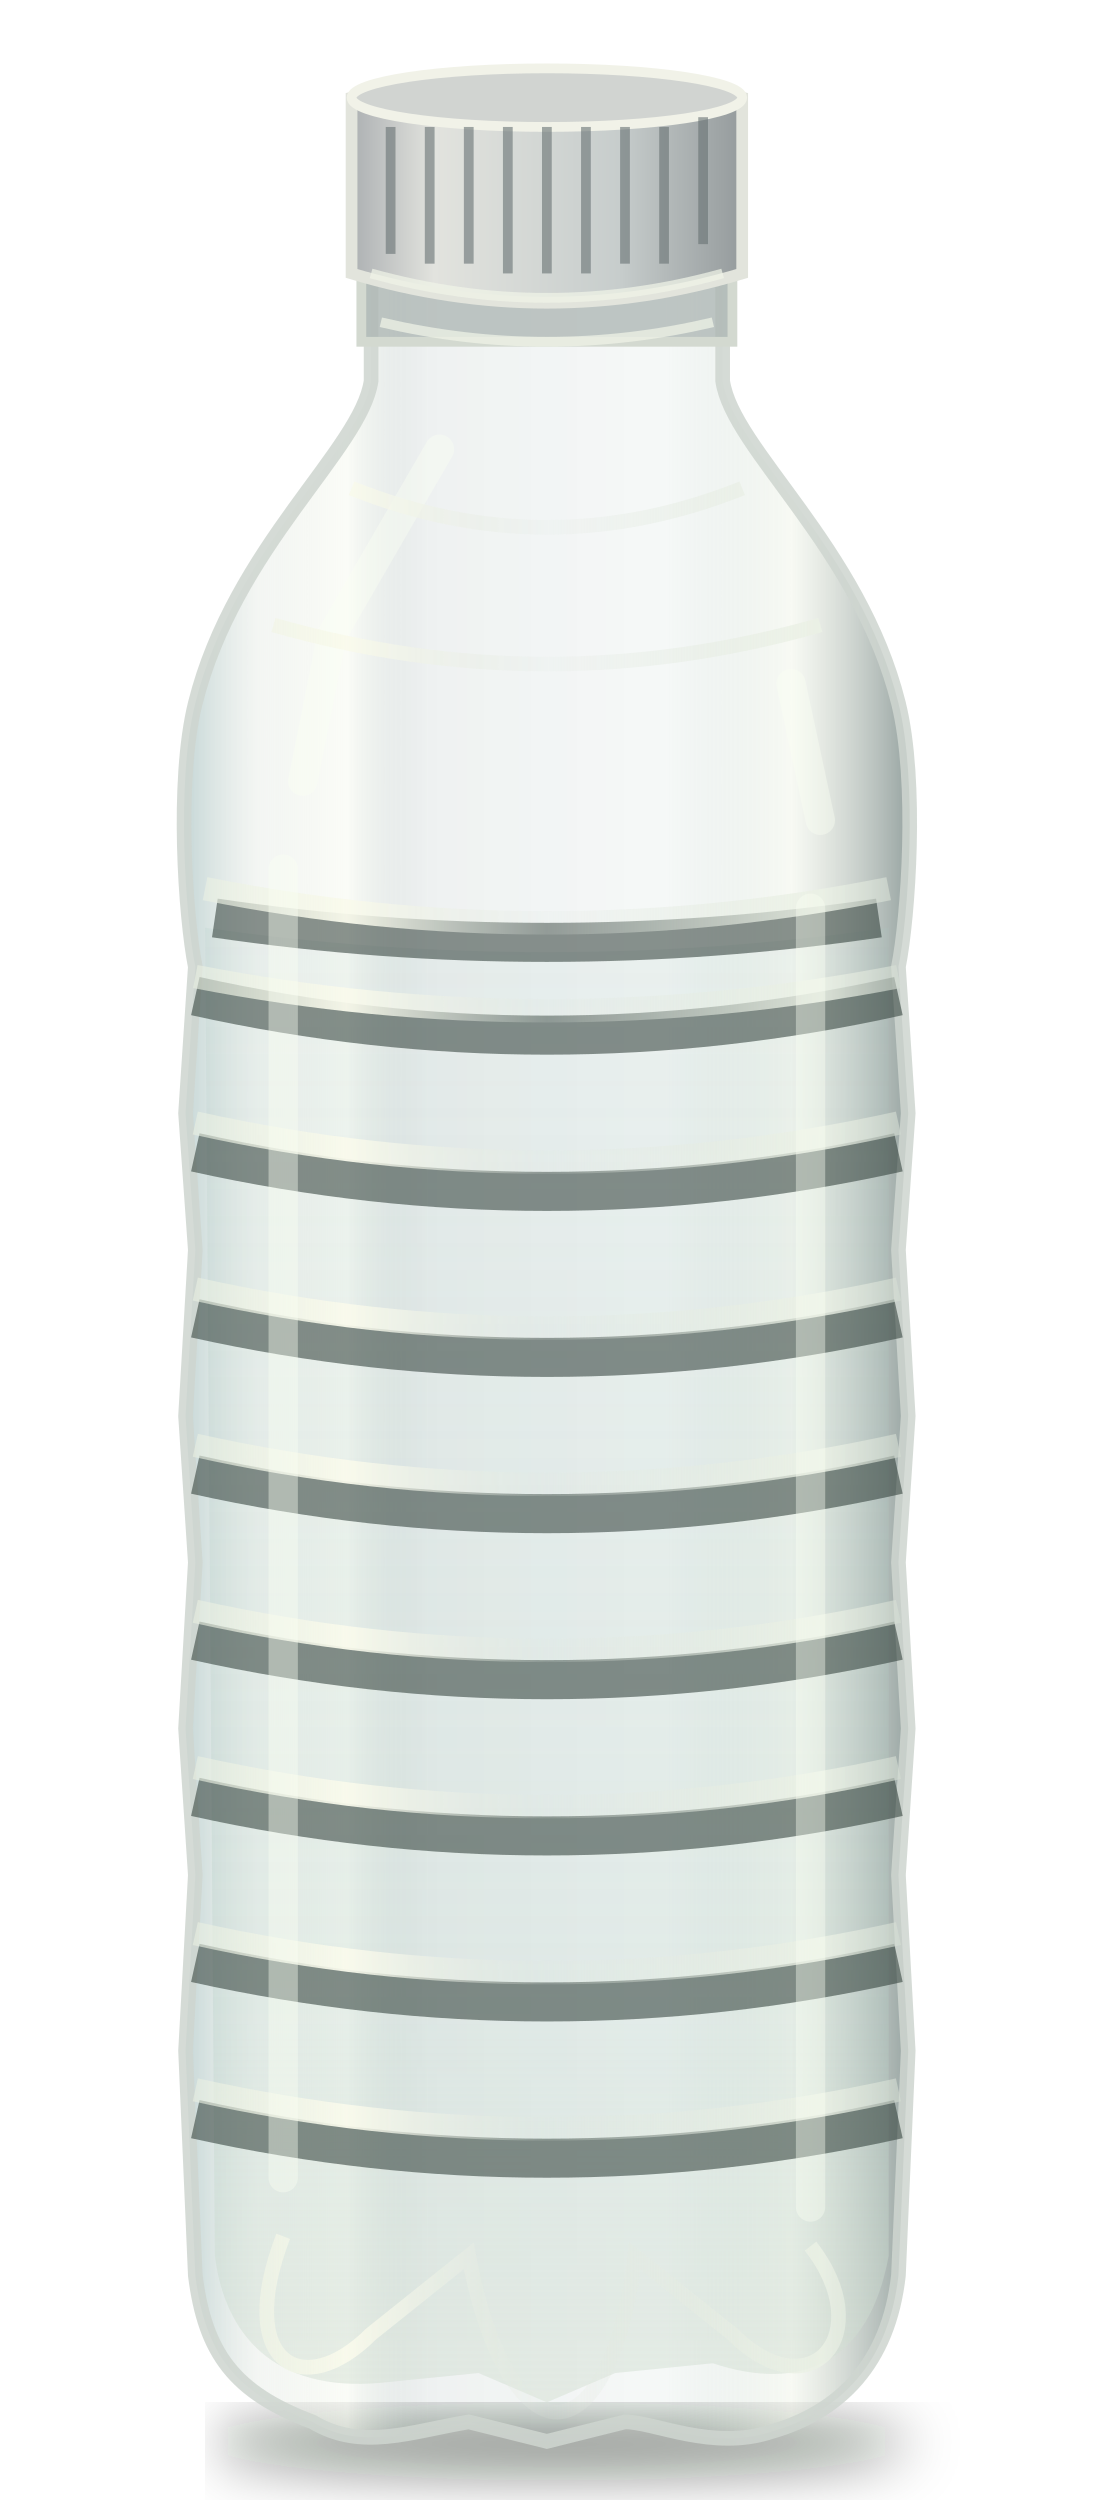
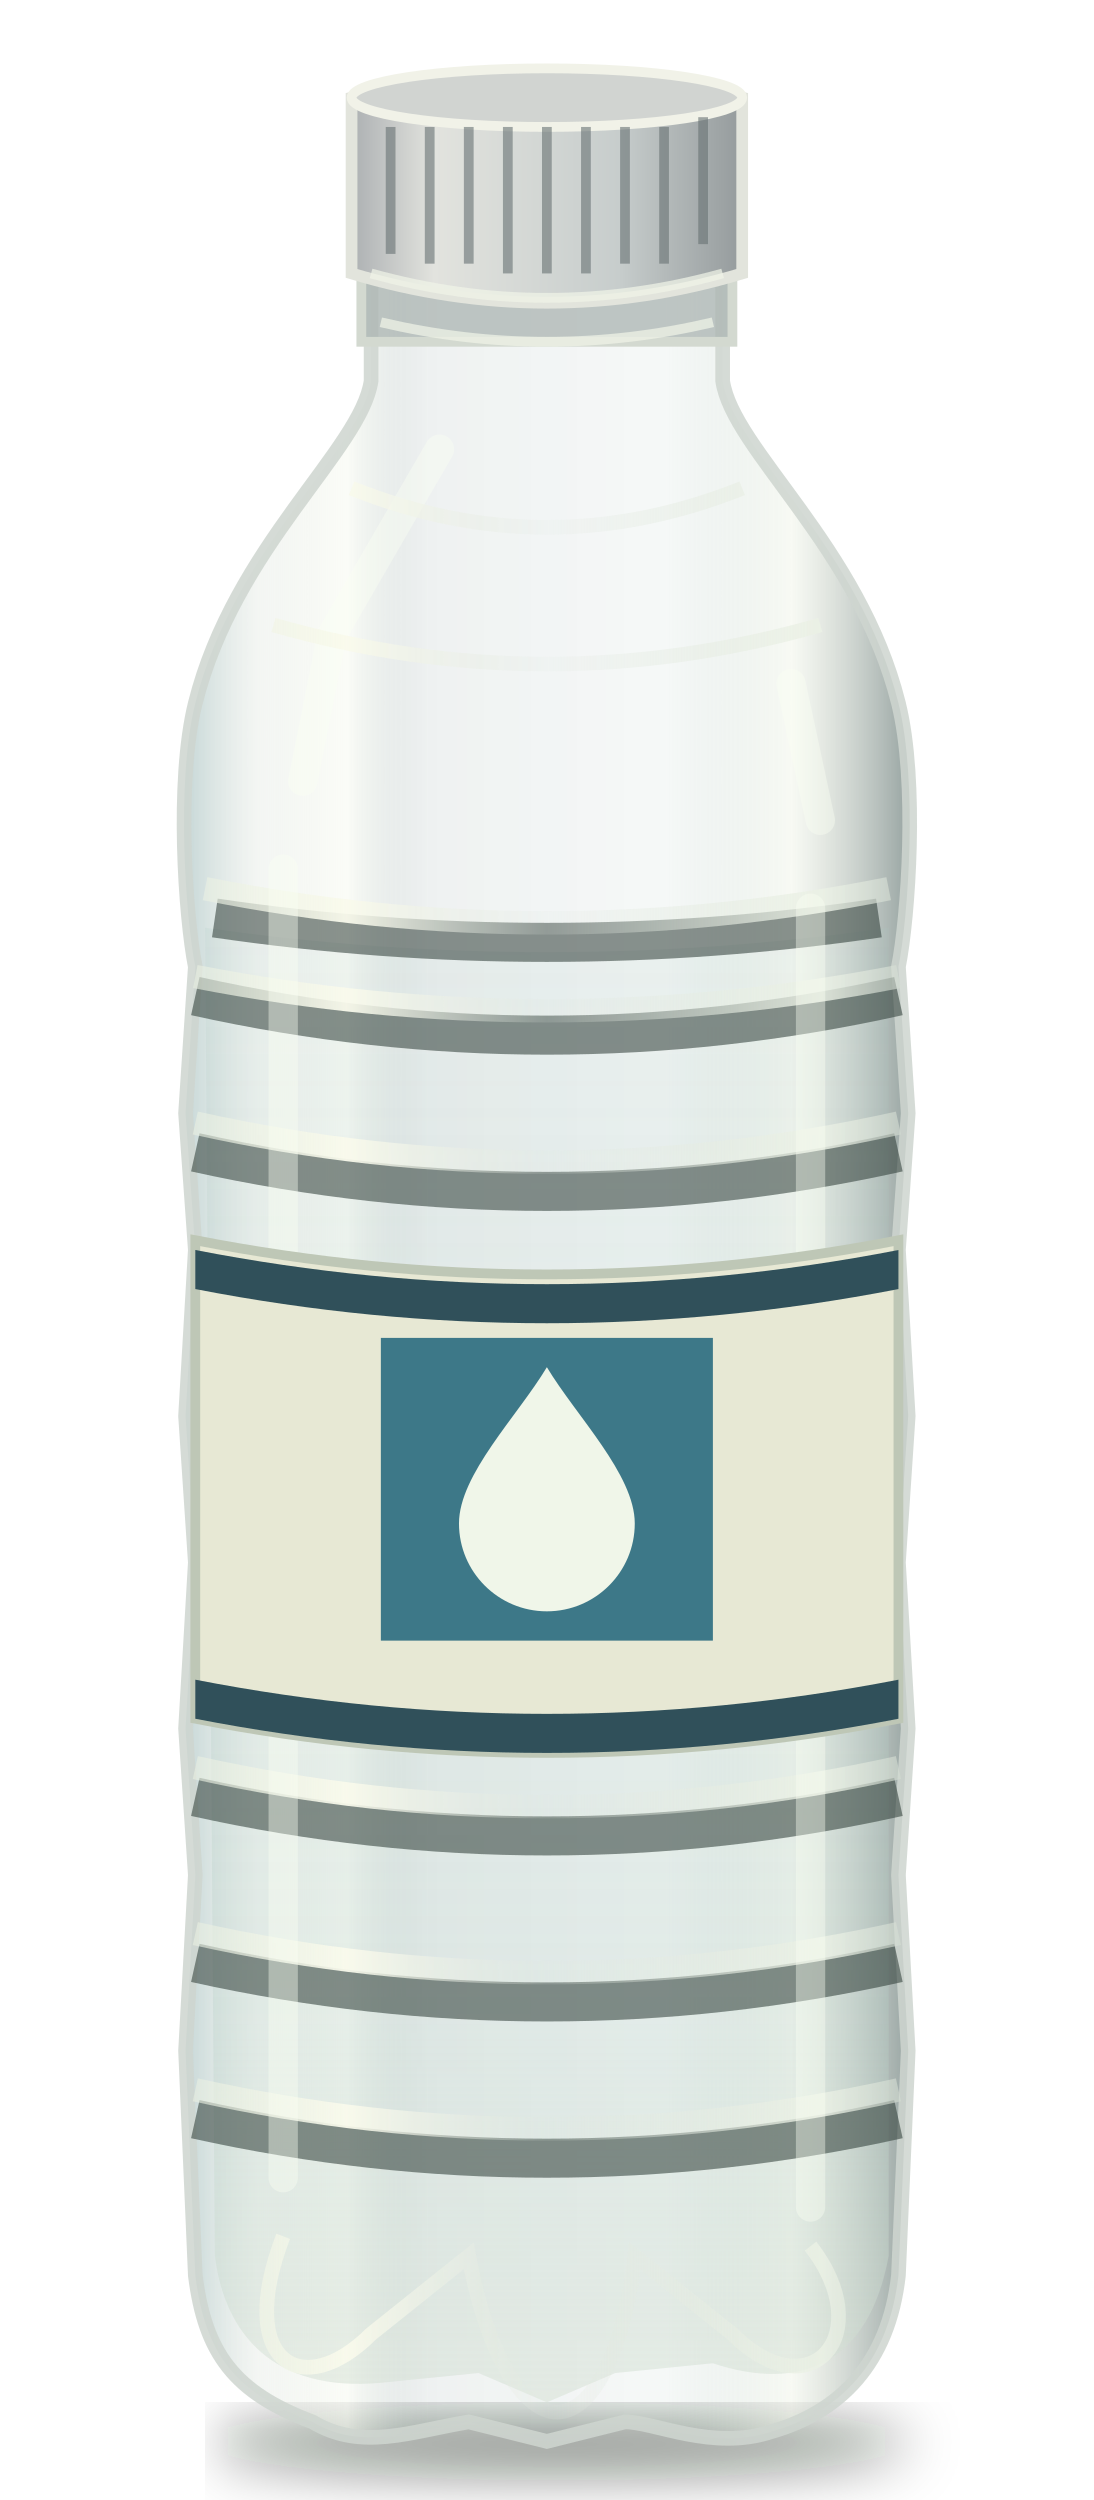
<svg xmlns="http://www.w3.org/2000/svg" viewBox="0 0 112 256" fill="none">
  <defs>
    <linearGradient id="glass" x1="18" y1="144" x2="94" y2="144" gradientUnits="userSpaceOnUse">
      <stop stop-color="#a4bfc0" stop-opacity=".72" />
      <stop offset=".11" stop-color="#dde4dc" stop-opacity=".34" />
      <stop offset=".23" stop-color="#f7faf0" stop-opacity=".52" />
      <stop offset=".34" stop-color="#899e9d" stop-opacity=".14" />
      <stop offset=".66" stop-color="#b0c6bf" stop-opacity=".12" />
      <stop offset=".83" stop-color="#f0f4e8" stop-opacity=".5" />
      <stop offset="1" stop-color="#718280" stop-opacity=".8" />
    </linearGradient>
    <linearGradient id="water" x1="56" y1="95" x2="56" y2="245" gradientUnits="userSpaceOnUse">
      <stop stop-color="#abc6c1" stop-opacity=".16" />
      <stop offset=".75" stop-color="#b8d0c7" stop-opacity=".32" />
      <stop offset="1" stop-color="#d5e0d4" stop-opacity=".53" />
    </linearGradient>
    <linearGradient id="cap" x1="35" y1="0" x2="78" y2="0" gradientUnits="userSpaceOnUse">
      <stop stop-color="#a6aaad" />
      <stop offset=".22" stop-color="#e2e3de" />
      <stop offset=".66" stop-color="#c7cdcc" />
      <stop offset="1" stop-color="#8d9395" />
    </linearGradient>
    <linearGradient id="shine" x1="18" y1="0" x2="94" y2="0" gradientUnits="userSpaceOnUse">
      <stop stop-color="#e7eee0" stop-opacity=".55" />
      <stop offset=".23" stop-color="#f9faec" stop-opacity=".95" />
      <stop offset=".5" stop-color="#e0e7df" stop-opacity=".15" />
      <stop offset=".87" stop-color="#ebf1e5" stop-opacity=".85" />
      <stop offset="1" stop-color="#d1dad0" stop-opacity=".5" />
    </linearGradient>
    <filter id="shadow" x="0" y="0" width="200%" height="200%">
      <feGaussianBlur stdDeviation="3" />
    </filter>
  </defs>
  <ellipse cx="57" cy="250" rx="36" ry="4" fill="#050805" opacity=".4" filter="url(#shadow)" />
  <path d="M38 25h36v14c1 7 14 17 18 33 2 8 1 22 0 27l1 15-1 14 1 17-1 15 1 17-1 15 1 18-1 23c-1 9-6 14-13 16-6 2-12-1-15-1l-8 2-8-2c-6 1-11 3-16 0-8-3-11-7-12-15l-1-23 1-18-1-15 1-17-1-15 1-17-1-14 1-15c-1-5-2-19 0-27 4-16 17-26 18-33V25Z" fill="url(#glass)" stroke="#cfd6d0" stroke-width="1.5" stroke-opacity=".86" />
  <path d="M21 95q35 5 70 0v136c-2 11-9 14-18 11l-10 1-7 3-7-3-10 1c-11 1-16-5-17-13Z" fill="url(#water)" />
  <path d="M22 94q34 5 68 0M20 102q36 8 72 0M20 118q36 8 72 0M20 135q36 8 72 0M20 151q36 8 72 0M20 168q36 8 72 0M20 184q36 8 72 0M20 201q36 8 72 0M20 217q36 8 72 0" stroke="#2d3a36" stroke-opacity=".55" stroke-width="4" />
  <path d="M21 91q35 7 70 0M20 100q36 7 72 0M20 115q36 8 72 0M20 132q36 8 72 0M20 148q36 8 72 0M20 165q36 8 72 0M20 181q36 8 72 0M20 198q36 8 72 0M20 214q36 8 72 0" stroke="url(#shine)" stroke-width="2.4" />
  <path d="m31 80 3-15 11-19M29 89v134M81 70l3 14M83 93v133" stroke="#fbfff3" stroke-opacity=".4" stroke-width="3" stroke-linecap="round" />
+   <path d="M20 127q36 7 72 0v49q-36 7-72 0Z" fill="#e7e8d4" stroke="#bec7b6" stroke-width="1" />
+   <path d="M20 128q36 7 72 0v4q-36 7-72 0ZM20 172q36 7 72 0v4q-36 7-72 0Z" fill="#30505a" />
+   <path d="M39 137h34v31H39z" fill="#3d7888" />
+   <path d="M56 140c-3 5-9 11-9 16a9 9 0 0 0 18 0c0-5-6-11-9-16Z" fill="#f0f6e9" />
  <path d="M29 229c-5 13 2 17 9 10l10-8c2 11 6 16 9 16 4 0 7-7 8-16l10 8c8 8 15 0 8-9M36 50q20 8 40 0M28 64q28 8 56 0" stroke="url(#shine)" stroke-width="1.5" />
  <path d="M37 26h38v9H37z" fill="#aab4b1" fill-opacity=".75" stroke="#d3d9d0" />
  <path d="M36 10q20-5 40 0v18q-20 6-40 0V10Z" fill="url(#cap)" stroke="#e2e4dc" stroke-width="1.2" />
  <ellipse cx="56" cy="10" rx="20" ry="3" fill="#d1d4d1" stroke="#f1f2e8" />
  <path d="M40 13v13m4-13v14m4-14v14m4-14v15m4-15v15m4-15v15m4-15v14m4-14v14m4-15v13" stroke="#687274" stroke-opacity=".6" stroke-width="1" />
  <path d="M38 28q18 5 36 0M39 33q17 4 34 0" stroke="#f0f4e8" stroke-opacity=".72" />
</svg>
